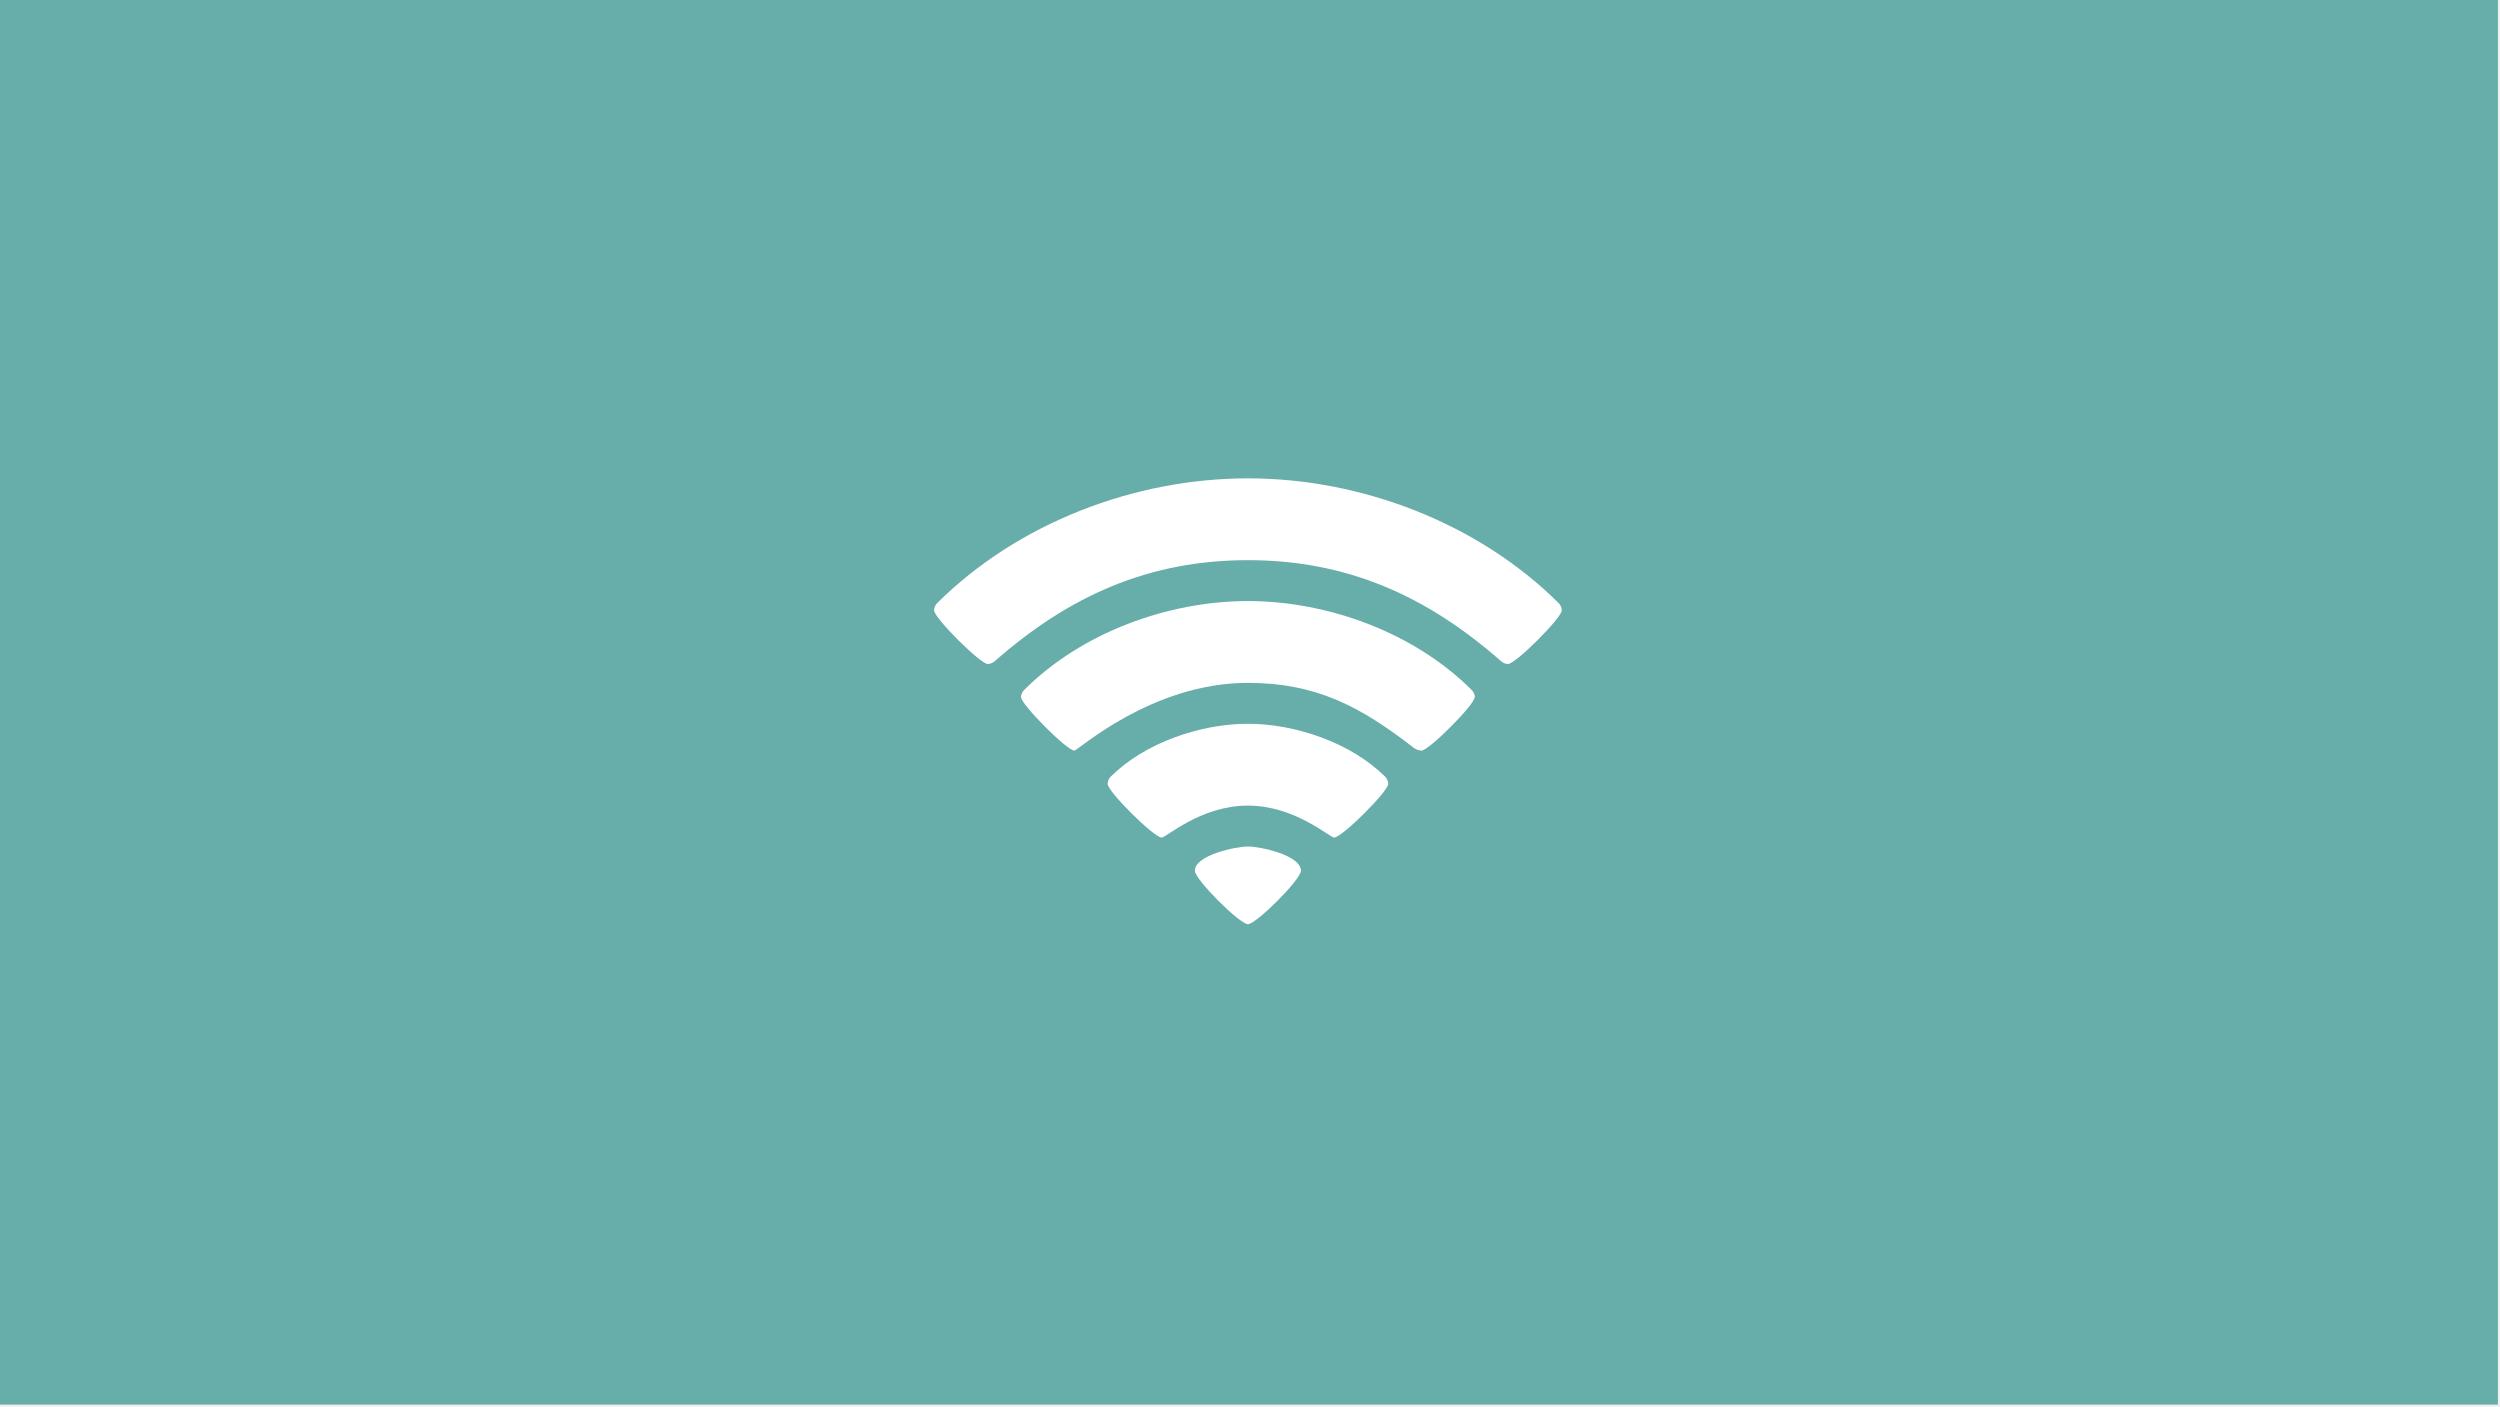
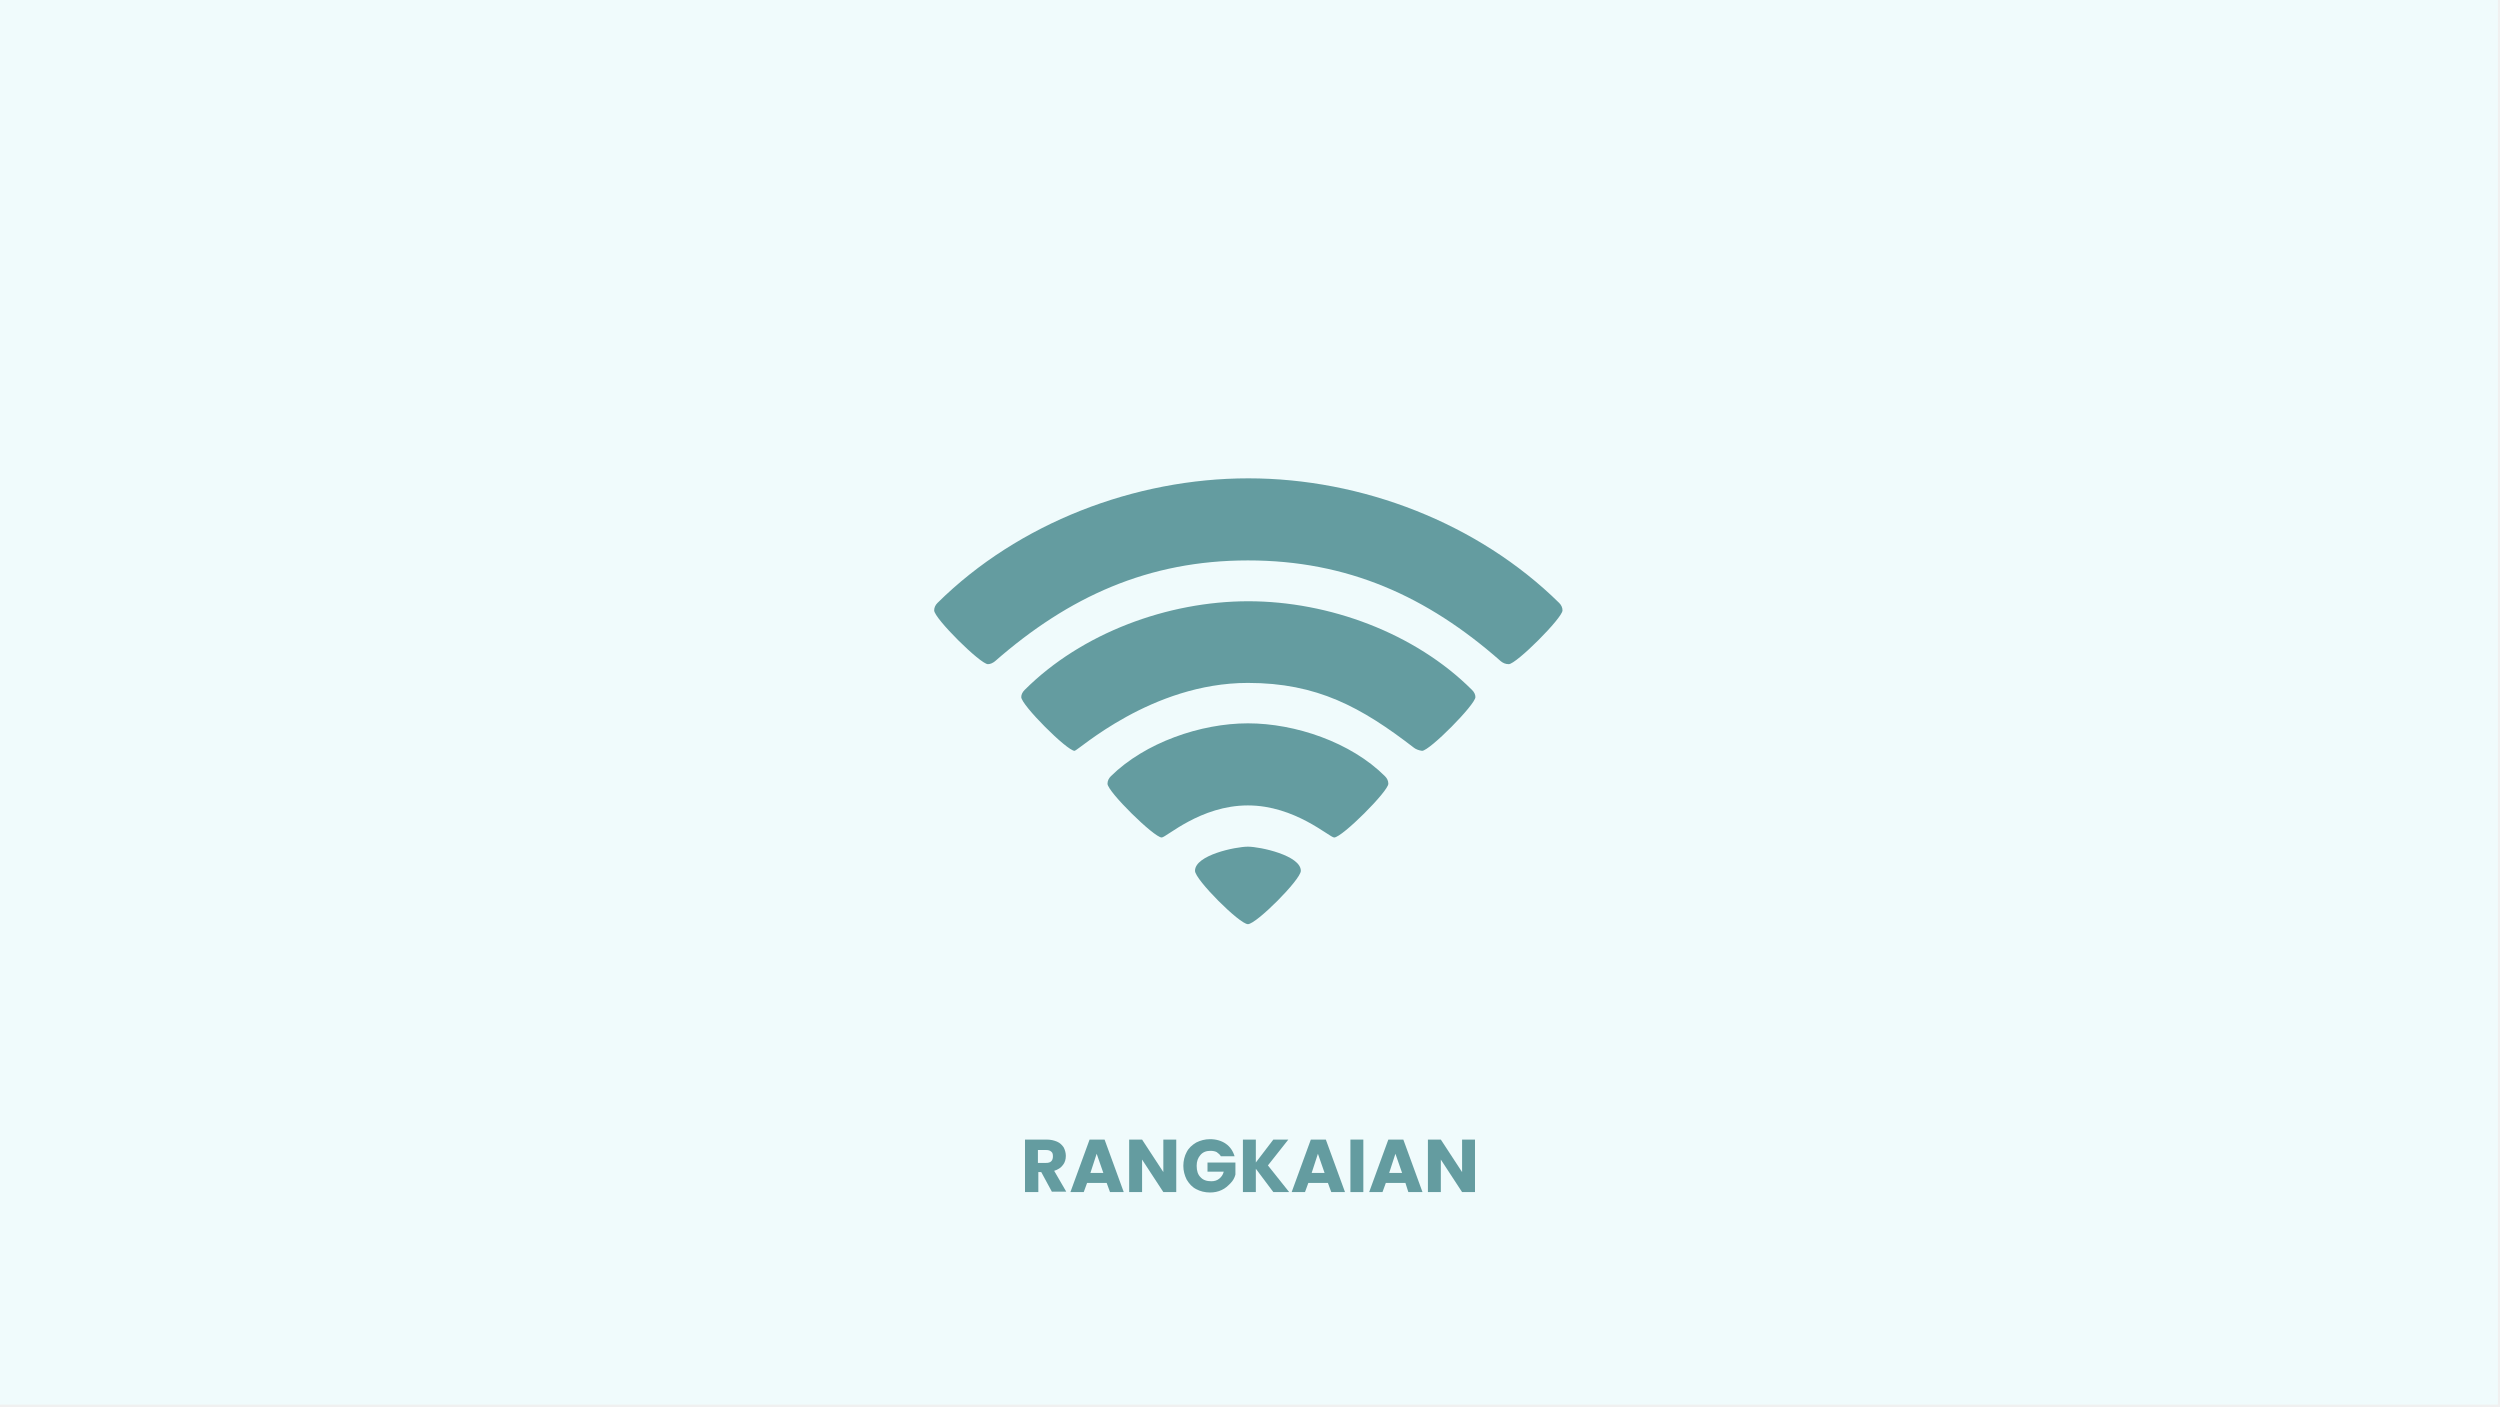
- <svg xmlns="http://www.w3.org/2000/svg" version="1.1" id="Layer_1" x="0px" y="0px" width="600px" height="337.604px" viewBox="0 0 600 337.604" enable-background="new 0 0 600 337.604" xml:space="preserve">
-   <rect id="rect2" x="-0.498" y="-0.5" fill="#67ADA9" width="599.996" height="337.604" />
+ <svg xmlns="http://www.w3.org/2000/svg" version="1.1" id="Layer_1" x="0px" y="0px" viewBox="0 0 600 337.6" style="enable-background:new 0 0 600 337.6;" xml:space="preserve">
+   <style type="text/css">
+ 	.st0{fill:#F0FBFC;}
+ 	.st1{fill:#649CA0;}
+ </style>
+   <rect id="rect2" x="-0.5" y="-0.5" class="st0" width="600" height="337.6" />
  <g id="g6">
-     <path id="path4" fill="#FFFFFF" d="M360.242,158.676c-17.717-15.572-36.814-24.237-60.743-24.237   c-23.93,0-43.025,8.665-60.743,24.237c-0.463,0.384-1.073,0.692-1.688,0.692c-1.766,0-12.886-11.048-12.886-12.887   c0-0.693,0.308-1.304,0.767-1.768c19.404-19.249,47.402-29.909,74.552-29.909c27.15,0,55.146,10.66,74.551,29.909   c0.461,0.464,0.768,1.073,0.768,1.768c0,1.839-11.12,12.886-12.887,12.886C361.316,159.368,360.705,159.059,360.242,158.676z    M339.384,179.538c-12.658-9.816-23.318-15.648-39.885-15.648c-23.161,0-40.8,16.257-41.646,16.257   c-1.766,0-12.808-11.042-12.808-12.881c0-0.613,0.308-1.229,0.766-1.687c13.73-13.731,34.438-21.323,53.688-21.323   s39.957,7.592,53.688,21.323c0.457,0.457,0.766,1.073,0.766,1.687c0,1.84-11.042,12.881-12.809,12.881   C340.535,180.148,339.843,179.845,339.384,179.538z M299.499,193.343c-11.35,0-19.557,7.67-20.708,7.67   c-1.839,0-12.965-11.047-12.965-12.887c0-0.689,0.308-1.303,0.771-1.762c8.208-8.135,21.553-12.658,32.901-12.658   c11.348,0,24.693,4.523,32.9,12.658c0.464,0.459,0.771,1.072,0.771,1.762c0,1.84-11.126,12.887-12.965,12.887   C319.134,201.013,310.776,193.343,299.499,193.343z M286.769,208.99c0-3.762,9.817-5.83,12.73-5.83c2.912,0,12.73,2.068,12.73,5.83   c0,2.07-10.734,12.811-12.73,12.811C297.503,221.801,286.769,211.06,286.769,208.99z" />
+     <path id="path4" class="st1" d="M360.2,158.7c-17.7-15.6-36.8-24.2-60.7-24.2c-23.9,0-43,8.7-60.7,24.2c-0.5,0.4-1.1,0.7-1.7,0.7   c-1.8,0-12.9-11-12.9-12.9c0-0.7,0.3-1.3,0.8-1.8c19.4-19.2,47.4-29.9,74.6-29.9s55.1,10.7,74.6,29.9c0.5,0.5,0.8,1.1,0.8,1.8   c0,1.8-11.1,12.9-12.9,12.9C361.3,159.4,360.7,159.1,360.2,158.7z M339.4,179.5c-12.7-9.8-23.3-15.6-39.9-15.6   c-23.2,0-40.8,16.3-41.6,16.3c-1.8,0-12.8-11-12.8-12.9c0-0.6,0.3-1.2,0.8-1.7c13.7-13.7,34.4-21.3,53.7-21.3s40,7.6,53.7,21.3   c0.5,0.5,0.8,1.1,0.8,1.7c0,1.8-11,12.9-12.8,12.9C340.5,180.1,339.8,179.8,339.4,179.5z M299.5,193.3c-11.4,0-19.6,7.7-20.7,7.7   c-1.8,0-13-11-13-12.9c0-0.7,0.3-1.3,0.8-1.8c8.2-8.1,21.6-12.7,32.9-12.7s24.7,4.5,32.9,12.7c0.5,0.5,0.8,1.1,0.8,1.8   c0,1.8-11.1,12.9-13,12.9C319.1,201,310.8,193.3,299.5,193.3z M286.8,209c0-3.8,9.8-5.8,12.7-5.8c2.9,0,12.7,2.1,12.7,5.8   c0,2.1-10.7,12.8-12.7,12.8C297.5,221.8,286.8,211.1,286.8,209z" />
+   </g>
+   <g>
+     <path class="st1" d="M252.5,286.1l-2.6-4.8h-0.7v4.8H246v-12.6h5.2c1,0,1.8,0.2,2.5,0.5c0.7,0.3,1.2,0.8,1.6,1.4   c0.3,0.6,0.5,1.3,0.5,2c0,0.8-0.2,1.6-0.7,2.2c-0.5,0.7-1.2,1.1-2.1,1.4l2.9,5H252.5z M249.1,279.1h1.9c0.6,0,1-0.1,1.3-0.4   c0.3-0.3,0.4-0.7,0.4-1.2c0-0.5-0.1-0.9-0.4-1.1c-0.3-0.3-0.7-0.4-1.3-0.4h-1.9V279.1z" />
+     <path class="st1" d="M265.6,283.9h-4.7l-0.8,2.2h-3.2l4.6-12.6h3.6l4.6,12.6h-3.3L265.6,283.9z M264.8,281.5l-1.6-4.6l-1.5,4.6   H264.8z" />
+     <path class="st1" d="M282.3,286.1h-3.1l-5.1-7.8v7.8H271v-12.6h3.1l5.1,7.8v-7.8h3.1V286.1z" />
+     <path class="st1" d="M293,277.5c-0.2-0.4-0.6-0.7-1-1c-0.4-0.2-0.9-0.3-1.5-0.3c-1,0-1.8,0.3-2.4,1c-0.6,0.7-0.9,1.5-0.9,2.6   c0,1.2,0.3,2.1,0.9,2.7c0.6,0.7,1.5,1,2.6,1c0.8,0,1.4-0.2,1.9-0.6c0.5-0.4,0.9-0.9,1.1-1.7h-3.9V279h6.7v2.9   c-0.2,0.8-0.6,1.5-1.2,2.1s-1.2,1.2-2.1,1.6c-0.8,0.4-1.8,0.6-2.8,0.6c-1.2,0-2.4-0.3-3.3-0.8c-1-0.5-1.7-1.3-2.3-2.3   c-0.5-1-0.8-2.1-0.8-3.3s0.3-2.4,0.8-3.3c0.5-1,1.3-1.7,2.3-2.3c1-0.5,2.1-0.8,3.3-0.8c1.5,0,2.8,0.4,3.8,1.1c1,0.7,1.7,1.7,2.1,3   H293z" />
+     <path class="st1" d="M305.6,286.1l-4.2-5.6v5.6h-3.1v-12.6h3.1v5.5l4.2-5.5h3.6l-4.9,6.2l5.1,6.4H305.6z" />
+     <path class="st1" d="M318.7,283.9H314l-0.8,2.2H310l4.6-12.6h3.6l4.6,12.6h-3.3L318.7,283.9z M317.9,281.5l-1.6-4.6l-1.5,4.6H317.9   z" />
+     <path class="st1" d="M327.2,273.5v12.6h-3.1v-12.6H327.2z" />
+     <path class="st1" d="M337.3,283.9h-4.7l-0.8,2.2h-3.2l4.6-12.6h3.6l4.6,12.6H338L337.3,283.9z M336.5,281.5l-1.6-4.6l-1.5,4.6   H336.5z" />
+     <path class="st1" d="M354,286.1h-3.1l-5.1-7.8v7.8h-3.1v-12.6h3.1l5.1,7.8v-7.8h3.1V286.1z" />
  </g>
</svg>
